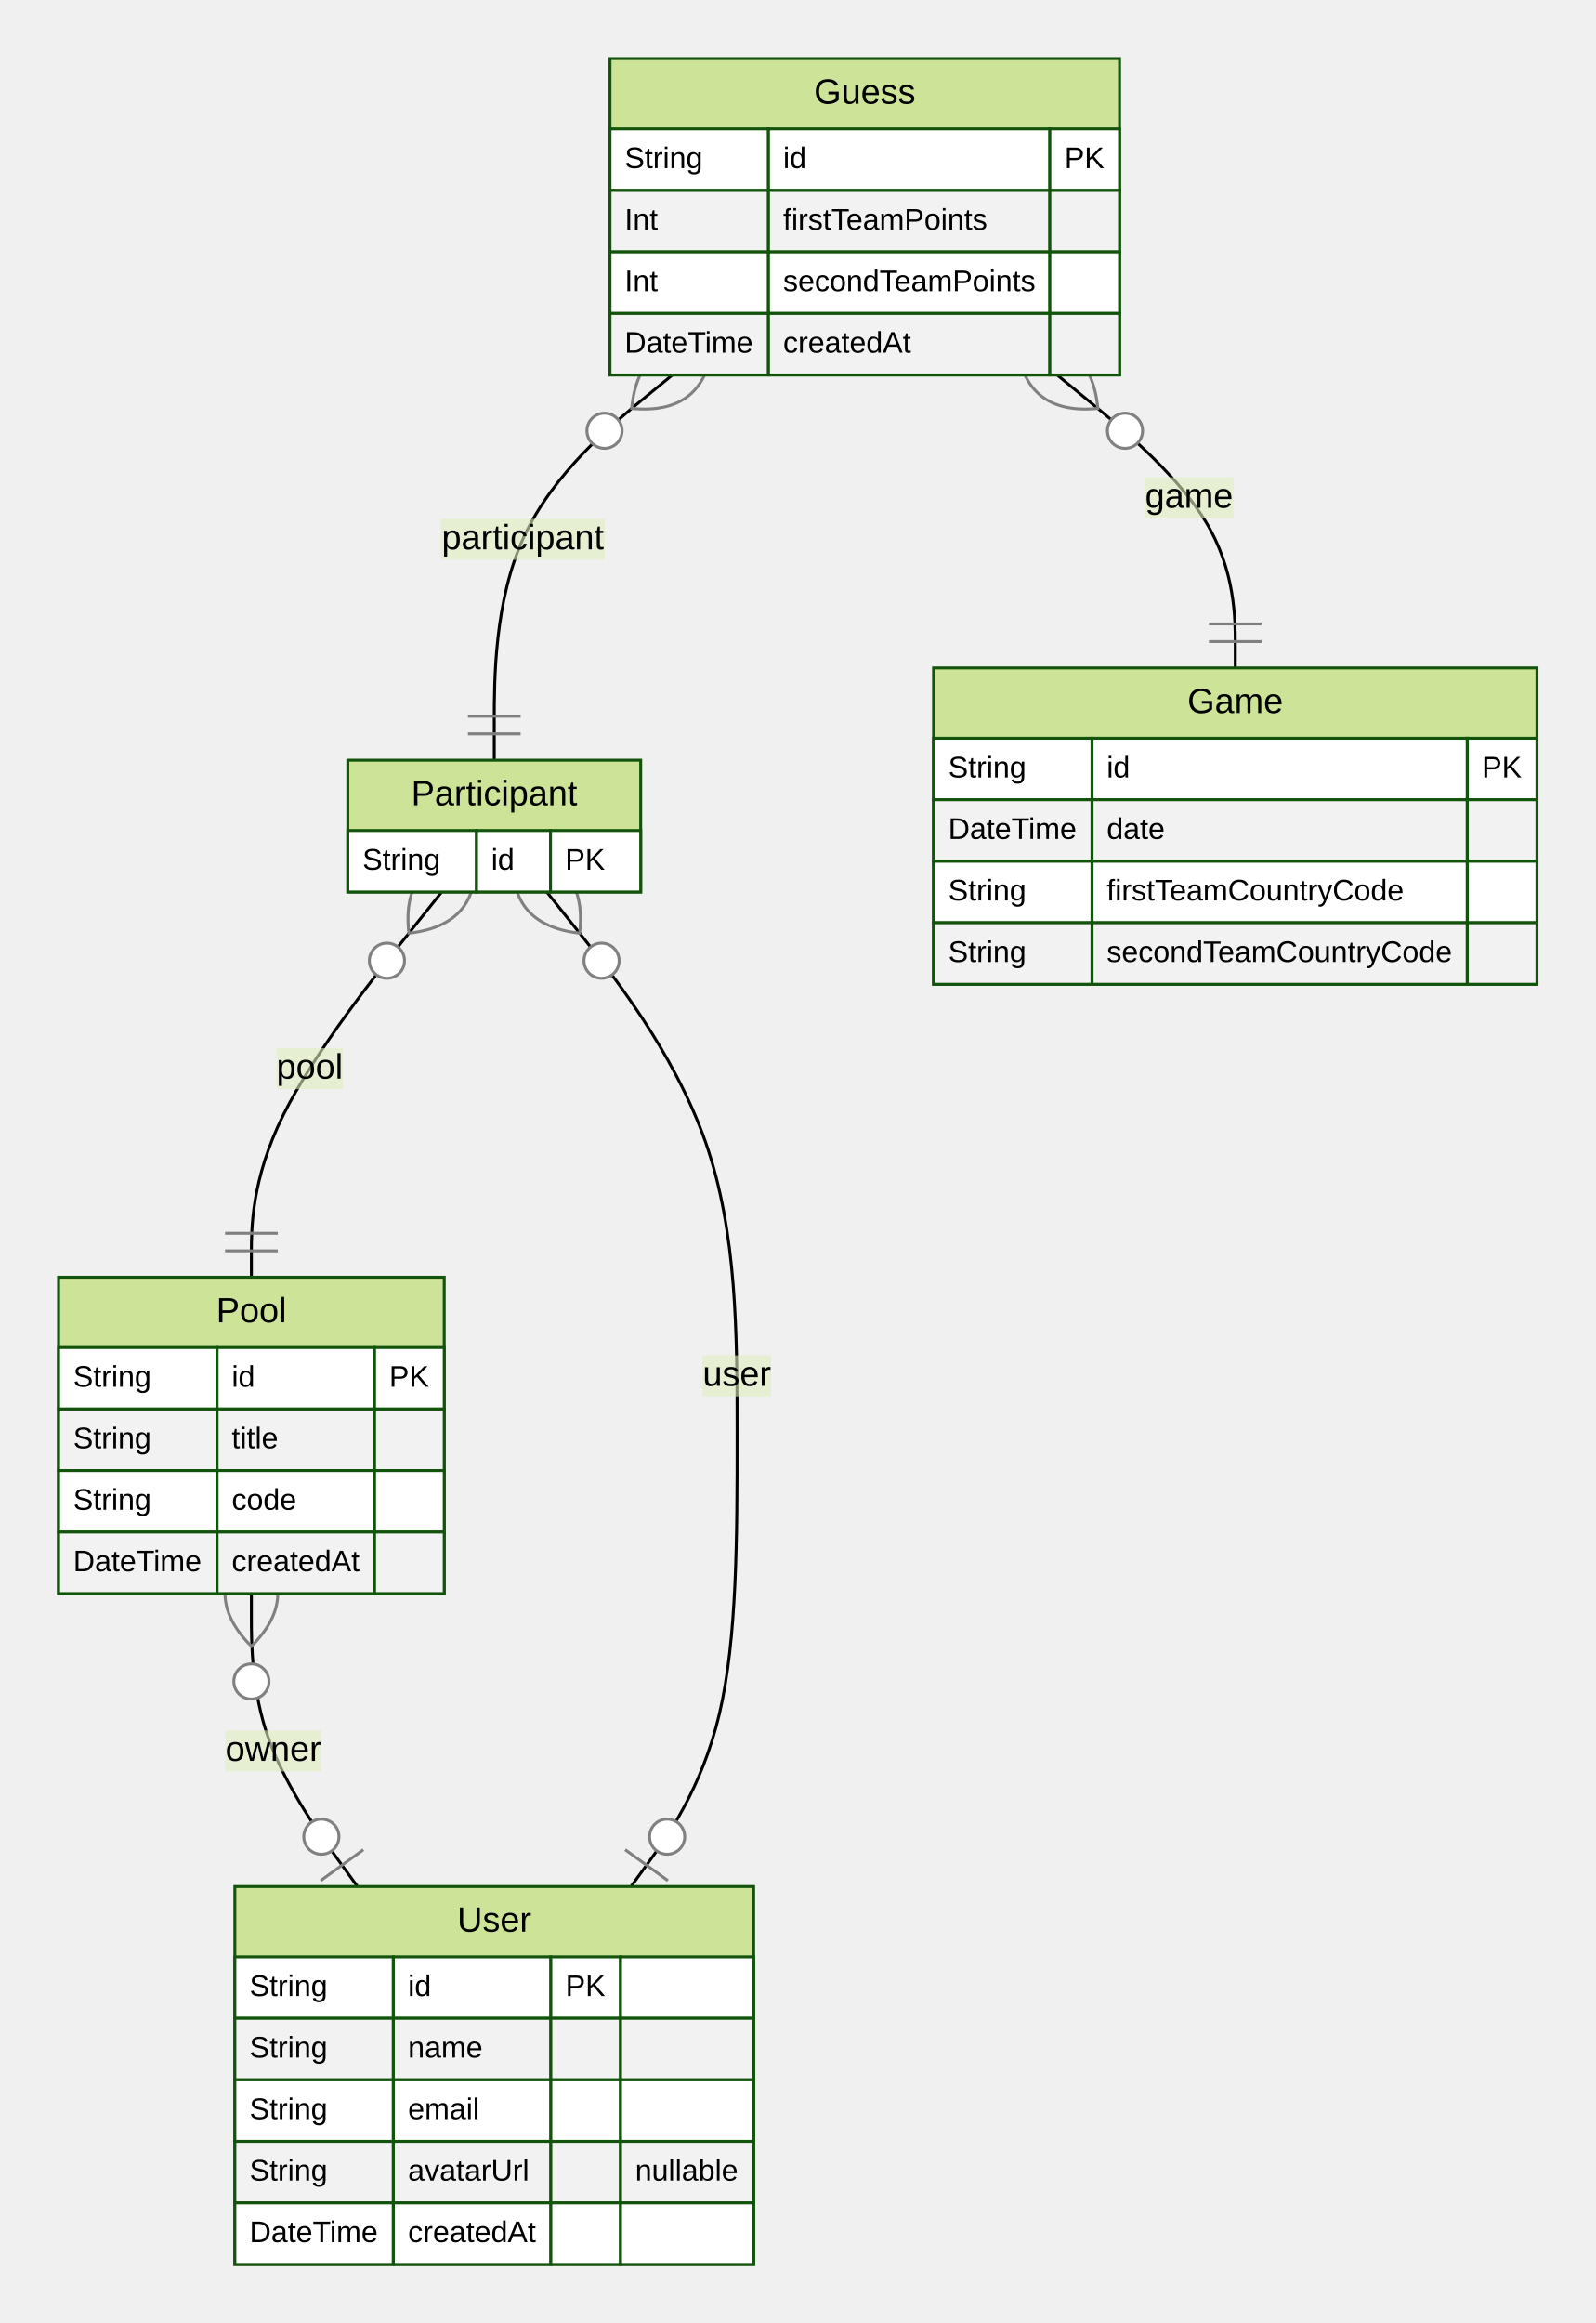
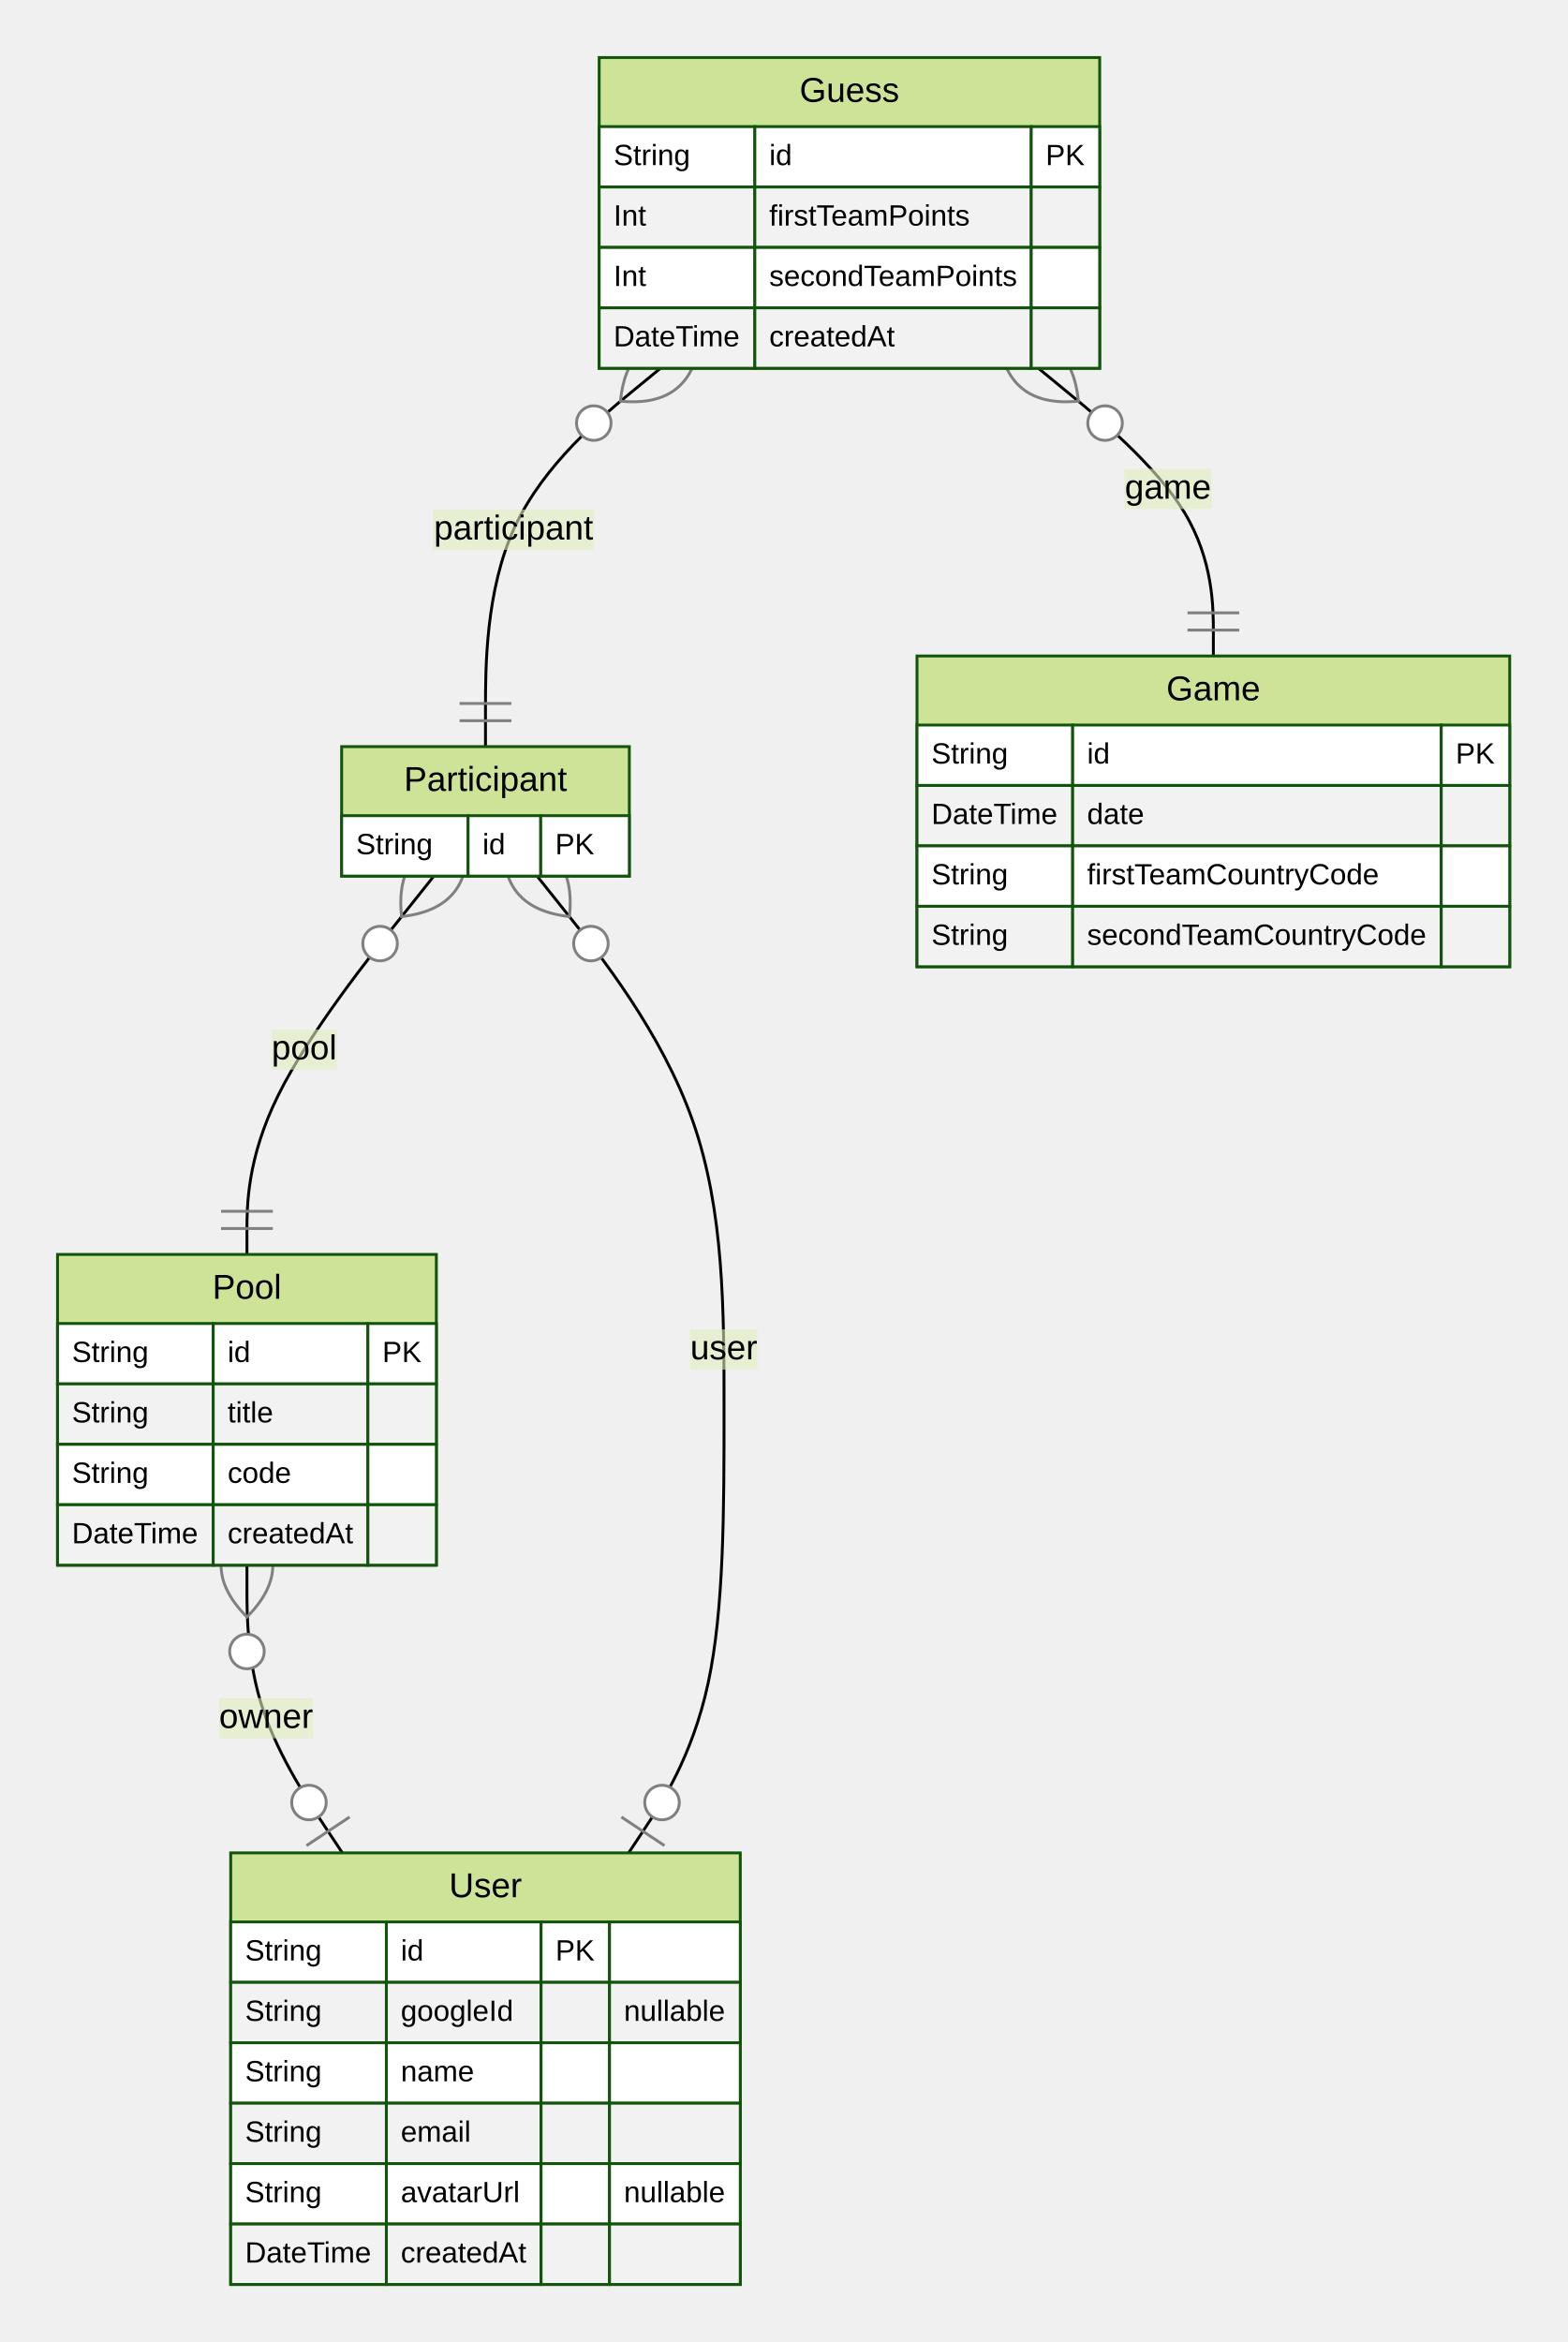
- <svg xmlns="http://www.w3.org/2000/svg" aria-labelledby="chart-title-mermaid-0 chart-desc-mermaid-0" role="img" viewBox="0 0 544.791 793" style="max-width: 544.791px; background-color: white;" width="100%" id="mermaid-0">
+ <svg xmlns="http://www.w3.org/2000/svg" aria-labelledby="chart-title-mermaid-0 chart-desc-mermaid-0" role="img" viewBox="0 0 544.791 814" style="max-width: 544.791px; background-color: white;" width="100%" id="mermaid-0">
  <style>#mermaid-0 {font-family:"trebuchet ms",verdana,arial,sans-serif;font-size:16px;fill:#000000;}#mermaid-0 .error-icon{fill:#552222;}#mermaid-0 .error-text{fill:#552222;stroke:#552222;}#mermaid-0 .edge-thickness-normal{stroke-width:2px;}#mermaid-0 .edge-thickness-thick{stroke-width:3.5px;}#mermaid-0 .edge-pattern-solid{stroke-dasharray:0;}#mermaid-0 .edge-pattern-dashed{stroke-dasharray:3;}#mermaid-0 .edge-pattern-dotted{stroke-dasharray:2;}#mermaid-0 .marker{fill:#000000;stroke:#000000;}#mermaid-0 .marker.cross{stroke:#000000;}#mermaid-0 svg{font-family:"trebuchet ms",verdana,arial,sans-serif;font-size:16px;}#mermaid-0 .entityBox{fill:#cde498;stroke:#13540c;}#mermaid-0 .attributeBoxOdd{fill:#ffffff;stroke:#13540c;}#mermaid-0 .attributeBoxEven{fill:#f2f2f2;stroke:#13540c;}#mermaid-0 .relationshipLabelBox{fill:hsl(78.158, 58.462%, 84.51%);opacity:0.7;background-color:hsl(78.158, 58.462%, 84.51%);}#mermaid-0 .relationshipLabelBox rect{opacity:0.5;}#mermaid-0 .relationshipLine{stroke:#000000;}#mermaid-0 :root{--mermaid-font-family:"trebuchet ms",verdana,arial,sans-serif;}</style>
  <g />
  <defs>
    <marker orient="auto" markerHeight="18" markerWidth="18" refY="9" refX="0" id="ONLY_ONE_START">
      <path d="M9,0 L9,18 M15,0 L15,18" fill="none" stroke="gray" />
    </marker>
  </defs>
  <defs>
    <marker orient="auto" markerHeight="18" markerWidth="18" refY="9" refX="18" id="ONLY_ONE_END">
      <path d="M3,0 L3,18 M9,0 L9,18" fill="none" stroke="gray" />
    </marker>
  </defs>
  <defs>
    <marker orient="auto" markerHeight="18" markerWidth="30" refY="9" refX="0" id="ZERO_OR_ONE_START">
      <circle r="6" cy="9" cx="21" fill="white" stroke="gray" />
      <path d="M9,0 L9,18" fill="none" stroke="gray" />
    </marker>
  </defs>
  <defs>
    <marker orient="auto" markerHeight="18" markerWidth="30" refY="9" refX="30" id="ZERO_OR_ONE_END">
      <circle r="6" cy="9" cx="9" fill="white" stroke="gray" />
      <path d="M21,0 L21,18" fill="none" stroke="gray" />
    </marker>
  </defs>
  <defs>
    <marker orient="auto" markerHeight="36" markerWidth="45" refY="18" refX="18" id="ONE_OR_MORE_START">
      <path d="M0,18 Q 18,0 36,18 Q 18,36 0,18 M42,9 L42,27" fill="none" stroke="gray" />
    </marker>
  </defs>
  <defs>
    <marker orient="auto" markerHeight="36" markerWidth="45" refY="18" refX="27" id="ONE_OR_MORE_END">
      <path d="M3,9 L3,27 M9,18 Q27,0 45,18 Q27,36 9,18" fill="none" stroke="gray" />
    </marker>
  </defs>
  <defs>
    <marker orient="auto" markerHeight="36" markerWidth="57" refY="18" refX="18" id="ZERO_OR_MORE_START">
      <circle r="6" cy="18" cx="48" fill="white" stroke="gray" />
      <path d="M0,18 Q18,0 36,18 Q18,36 0,18" fill="none" stroke="gray" />
    </marker>
  </defs>
  <defs>
    <marker orient="auto" markerHeight="36" markerWidth="57" refY="18" refX="39" id="ZERO_OR_MORE_END">
      <circle r="6" cy="18" cx="9" fill="white" stroke="gray" />
      <path d="M21,18 Q39,0 57,18 Q39,36 21,18" fill="none" stroke="gray" />
    </marker>
  </defs>
-   <path marker-start="url(#ZERO_OR_MORE_START)" marker-end="url(#ZERO_OR_ONE_END)" fill="none" stroke="gray" d="M85.841,544L85.841,552.333C85.841,560.667,85.841,577.333,91.876,594C97.911,610.667,109.981,627.333,116.016,635.667L122.051,644" class="er relationshipLine" />
-   <path marker-start="url(#ZERO_OR_MORE_START)" marker-end="url(#ZERO_OR_ONE_END)" fill="none" stroke="gray" d="M186.702,304.5L197.532,318.083C208.362,331.667,230.023,358.833,240.853,389.75C251.683,420.667,251.683,455.333,251.683,490C251.683,524.667,251.683,559.333,245.648,585C239.613,610.667,227.543,627.333,221.508,635.667L215.473,644" class="er relationshipLine" />
+   <path marker-start="url(#ZERO_OR_MORE_START)" marker-end="url(#ZERO_OR_ONE_END)" fill="none" stroke="gray" d="M85.841,544L85.841,552.333C85.841,560.667,85.841,577.333,91.37,594C96.898,610.667,107.954,627.333,113.482,635.667L119.01,644" class="er relationshipLine" />
+   <path marker-start="url(#ZERO_OR_MORE_START)" marker-end="url(#ZERO_OR_ONE_END)" fill="none" stroke="gray" d="M186.702,304.5L197.532,318.083C208.362,331.667,230.023,358.833,240.853,389.75C251.683,420.667,251.683,455.333,251.683,490C251.683,524.667,251.683,559.333,246.155,585C240.627,610.667,229.571,627.333,224.043,635.667L218.515,644" class="er relationshipLine" />
  <path marker-start="url(#ZERO_OR_MORE_START)" marker-end="url(#ONLY_ONE_END)" fill="none" stroke="gray" d="M150.823,304.5L139.992,318.083C129.162,331.667,107.502,358.833,96.672,380.75C85.841,402.667,85.841,419.333,85.841,427.667L85.841,436" class="er relationshipLine" />
  <path marker-start="url(#ZERO_OR_MORE_START)" marker-end="url(#ONLY_ONE_END)" fill="none" stroke="gray" d="M229.583,128L219.446,136.333C209.309,144.667,189.036,161.333,178.899,183.25C168.762,205.167,168.762,232.333,168.762,245.917L168.762,259.5" class="er relationshipLine" />
  <path marker-start="url(#ZERO_OR_MORE_START)" marker-end="url(#ONLY_ONE_END)" fill="none" stroke="gray" d="M360.956,128L371.093,136.333C381.23,144.667,401.503,161.333,411.64,178C421.777,194.667,421.777,211.333,421.777,219.667L421.777,228" class="er relationshipLine" />
  <g transform="translate(20,436 )" id="Pool">
    <rect height="108" width="131.683" y="0" x="0" stroke="gray" fill-opacity="100%" fill="honeydew" class="er entityBox" />
    <text transform="translate(65.84149,12)" style="font-family: &quot;trebuchet ms&quot;, verdana, arial, sans-serif;; font-size: 12px" text-anchor="middle" dominant-baseline="middle" y="0" x="0" id="entity-Pool" class="er entityLabel">Pool</text>
    <rect height="21" width="54.113" y="24" x="0" stroke="gray" fill-opacity="100%" fill="honeydew" class="er attributeBoxOdd" />
    <text transform="translate(5,34.5)" style="font-family: &quot;trebuchet ms&quot;, verdana, arial, sans-serif;; font-size: 10.2px" text-anchor="left" dominant-baseline="middle" y="0" x="0" id="entity-Pool-attr-1-type" class="er entityLabel">String</text>
    <rect height="21" width="53.775" y="24" x="54.113" stroke="gray" fill-opacity="100%" fill="honeydew" class="er attributeBoxOdd" />
    <text transform="translate(59.11313,34.5)" style="font-family: &quot;trebuchet ms&quot;, verdana, arial, sans-serif;; font-size: 10.2px" text-anchor="left" dominant-baseline="middle" y="0" x="0" id="entity-Pool-attr-1-name" class="er entityLabel">id</text>
    <rect height="21" width="23.795" y="24" x="107.888" stroke="gray" fill-opacity="100%" fill="honeydew" class="er attributeBoxOdd" />
    <text transform="translate(112.888,34.5)" style="font-family: &quot;trebuchet ms&quot;, verdana, arial, sans-serif;; font-size: 10.2px" text-anchor="left" dominant-baseline="middle" y="0" x="0" id="entity-Pool-attr-1-key" class="er entityLabel">PK</text>
    <rect height="21" width="54.113" y="45" x="0" stroke="gray" fill-opacity="100%" fill="honeydew" class="er attributeBoxEven" />
    <text transform="translate(5,55.5)" style="font-family: &quot;trebuchet ms&quot;, verdana, arial, sans-serif;; font-size: 10.2px" text-anchor="left" dominant-baseline="middle" y="0" x="0" id="entity-Pool-attr-2-type" class="er entityLabel">String</text>
    <rect height="21" width="53.775" y="45" x="54.113" stroke="gray" fill-opacity="100%" fill="honeydew" class="er attributeBoxEven" />
    <text transform="translate(59.11313,55.5)" style="font-family: &quot;trebuchet ms&quot;, verdana, arial, sans-serif;; font-size: 10.2px" text-anchor="left" dominant-baseline="middle" y="0" x="0" id="entity-Pool-attr-2-name" class="er entityLabel">title</text>
    <rect height="21" width="23.795" y="45" x="107.888" stroke="gray" fill-opacity="100%" fill="honeydew" class="er attributeBoxEven" />
    <text transform="translate(112.888,55.5)" style="font-family: &quot;trebuchet ms&quot;, verdana, arial, sans-serif;; font-size: 10.2px" text-anchor="left" dominant-baseline="middle" y="0" x="0" id="entity-Pool-attr-2-key" class="er entityLabel" />
    <rect height="21" width="54.113" y="66" x="0" stroke="gray" fill-opacity="100%" fill="honeydew" class="er attributeBoxOdd" />
    <text transform="translate(5,76.5)" style="font-family: &quot;trebuchet ms&quot;, verdana, arial, sans-serif;; font-size: 10.2px" text-anchor="left" dominant-baseline="middle" y="0" x="0" id="entity-Pool-attr-3-type" class="er entityLabel">String</text>
    <rect height="21" width="53.775" y="66" x="54.113" stroke="gray" fill-opacity="100%" fill="honeydew" class="er attributeBoxOdd" />
    <text transform="translate(59.11313,76.5)" style="font-family: &quot;trebuchet ms&quot;, verdana, arial, sans-serif;; font-size: 10.2px" text-anchor="left" dominant-baseline="middle" y="0" x="0" id="entity-Pool-attr-3-name" class="er entityLabel">code</text>
    <rect height="21" width="23.795" y="66" x="107.888" stroke="gray" fill-opacity="100%" fill="honeydew" class="er attributeBoxOdd" />
    <text transform="translate(112.888,76.5)" style="font-family: &quot;trebuchet ms&quot;, verdana, arial, sans-serif;; font-size: 10.2px" text-anchor="left" dominant-baseline="middle" y="0" x="0" id="entity-Pool-attr-3-key" class="er entityLabel" />
    <rect height="21" width="54.113" y="87" x="0" stroke="gray" fill-opacity="100%" fill="honeydew" class="er attributeBoxEven" />
    <text transform="translate(5,97.5)" style="font-family: &quot;trebuchet ms&quot;, verdana, arial, sans-serif;; font-size: 10.2px" text-anchor="left" dominant-baseline="middle" y="0" x="0" id="entity-Pool-attr-4-type" class="er entityLabel">DateTime</text>
    <rect height="21" width="53.775" y="87" x="54.113" stroke="gray" fill-opacity="100%" fill="honeydew" class="er attributeBoxEven" />
    <text transform="translate(59.11313,97.5)" style="font-family: &quot;trebuchet ms&quot;, verdana, arial, sans-serif;; font-size: 10.2px" text-anchor="left" dominant-baseline="middle" y="0" x="0" id="entity-Pool-attr-4-name" class="er entityLabel">createdAt</text>
    <rect height="21" width="23.795" y="87" x="107.888" stroke="gray" fill-opacity="100%" fill="honeydew" class="er attributeBoxEven" />
    <text transform="translate(112.888,97.5)" style="font-family: &quot;trebuchet ms&quot;, verdana, arial, sans-serif;; font-size: 10.2px" text-anchor="left" dominant-baseline="middle" y="0" x="0" id="entity-Pool-attr-4-key" class="er entityLabel" />
  </g>
  <g transform="translate(118.7622,259.5 )" id="Participant">
    <rect height="45" width="100" y="0" x="0" stroke="gray" fill-opacity="100%" fill="honeydew" class="er entityBox" />
    <text transform="translate(50,12)" style="font-family: &quot;trebuchet ms&quot;, verdana, arial, sans-serif;; font-size: 12px" text-anchor="middle" dominant-baseline="middle" y="0" x="0" id="entity-Participant" class="er entityLabel">Participant</text>
    <rect height="21" width="43.945" y="24" x="0" stroke="gray" fill-opacity="100%" fill="honeydew" class="er attributeBoxOdd" />
    <text transform="translate(5,34.5)" style="font-family: &quot;trebuchet ms&quot;, verdana, arial, sans-serif;; font-size: 10.2px" text-anchor="left" dominant-baseline="middle" y="0" x="0" id="entity-Participant-attr-1-type" class="er entityLabel">String</text>
    <rect height="21" width="25.262" y="24" x="43.945" stroke="gray" fill-opacity="100%" fill="honeydew" class="er attributeBoxOdd" />
    <text transform="translate(48.94526,34.5)" style="font-family: &quot;trebuchet ms&quot;, verdana, arial, sans-serif;; font-size: 10.2px" text-anchor="left" dominant-baseline="middle" y="0" x="0" id="entity-Participant-attr-1-name" class="er entityLabel">id</text>
    <rect height="21" width="30.793" y="24" x="69.207" stroke="gray" fill-opacity="100%" fill="honeydew" class="er attributeBoxOdd" />
    <text transform="translate(74.20681,34.5)" style="font-family: &quot;trebuchet ms&quot;, verdana, arial, sans-serif;; font-size: 10.2px" text-anchor="left" dominant-baseline="middle" y="0" x="0" id="entity-Participant-attr-1-key" class="er entityLabel">PK</text>
  </g>
  <g transform="translate(80.19414,644 )" id="User">
-     <rect height="129" width="177.136" y="0" x="0" stroke="gray" fill-opacity="100%" fill="honeydew" class="er entityBox" />
+     <rect height="150" width="177.136" y="0" x="0" stroke="gray" fill-opacity="100%" fill="honeydew" class="er entityBox" />
    <text transform="translate(88.5681,12)" style="font-family: &quot;trebuchet ms&quot;, verdana, arial, sans-serif;; font-size: 12px" text-anchor="middle" dominant-baseline="middle" y="0" x="0" id="entity-User" class="er entityLabel">User</text>
    <rect height="21" width="54.113" y="24" x="0" stroke="gray" fill-opacity="100%" fill="honeydew" class="er attributeBoxOdd" />
    <text transform="translate(5,34.5)" style="font-family: &quot;trebuchet ms&quot;, verdana, arial, sans-serif;; font-size: 10.2px" text-anchor="left" dominant-baseline="middle" y="0" x="0" id="entity-User-attr-1-type" class="er entityLabel">String</text>
    <rect height="21" width="53.775" y="24" x="54.113" stroke="gray" fill-opacity="100%" fill="honeydew" class="er attributeBoxOdd" />
    <text transform="translate(59.11313,34.5)" style="font-family: &quot;trebuchet ms&quot;, verdana, arial, sans-serif;; font-size: 10.2px" text-anchor="left" dominant-baseline="middle" y="0" x="0" id="entity-User-attr-1-name" class="er entityLabel">id</text>
    <rect height="21" width="23.795" y="24" x="107.888" stroke="gray" fill-opacity="100%" fill="honeydew" class="er attributeBoxOdd" />
    <text transform="translate(112.888,34.5)" style="font-family: &quot;trebuchet ms&quot;, verdana, arial, sans-serif;; font-size: 10.2px" text-anchor="left" dominant-baseline="middle" y="0" x="0" id="entity-User-attr-1-key" class="er entityLabel">PK</text>
    <rect height="21" width="45.453" y="24" x="131.683" stroke="gray" fill-opacity="100%" fill="honeydew" class="er attributeBoxOdd" />
    <text transform="translate(136.683,34.5)" style="font-family: &quot;trebuchet ms&quot;, verdana, arial, sans-serif;; font-size: 10.2px" text-anchor="left" dominant-baseline="middle" y="0" x="0" id="entity-User-attr-1-comment" class="er entityLabel" />
    <rect height="21" width="54.113" y="45" x="0" stroke="gray" fill-opacity="100%" fill="honeydew" class="er attributeBoxEven" />
    <text transform="translate(5,55.5)" style="font-family: &quot;trebuchet ms&quot;, verdana, arial, sans-serif;; font-size: 10.2px" text-anchor="left" dominant-baseline="middle" y="0" x="0" id="entity-User-attr-2-type" class="er entityLabel">String</text>
    <rect height="21" width="53.775" y="45" x="54.113" stroke="gray" fill-opacity="100%" fill="honeydew" class="er attributeBoxEven" />
-     <text transform="translate(59.11313,55.5)" style="font-family: &quot;trebuchet ms&quot;, verdana, arial, sans-serif;; font-size: 10.2px" text-anchor="left" dominant-baseline="middle" y="0" x="0" id="entity-User-attr-2-name" class="er entityLabel">name</text>
+     <text transform="translate(59.11313,55.5)" style="font-family: &quot;trebuchet ms&quot;, verdana, arial, sans-serif;; font-size: 10.2px" text-anchor="left" dominant-baseline="middle" y="0" x="0" id="entity-User-attr-2-name" class="er entityLabel">googleId</text>
    <rect height="21" width="23.795" y="45" x="107.888" stroke="gray" fill-opacity="100%" fill="honeydew" class="er attributeBoxEven" />
    <text transform="translate(112.888,55.5)" style="font-family: &quot;trebuchet ms&quot;, verdana, arial, sans-serif;; font-size: 10.2px" text-anchor="left" dominant-baseline="middle" y="0" x="0" id="entity-User-attr-2-key" class="er entityLabel" />
    <rect height="21" width="45.453" y="45" x="131.683" stroke="gray" fill-opacity="100%" fill="honeydew" class="er attributeBoxEven" />
-     <text transform="translate(136.683,55.5)" style="font-family: &quot;trebuchet ms&quot;, verdana, arial, sans-serif;; font-size: 10.2px" text-anchor="left" dominant-baseline="middle" y="0" x="0" id="entity-User-attr-2-comment" class="er entityLabel" />
+     <text transform="translate(136.683,55.5)" style="font-family: &quot;trebuchet ms&quot;, verdana, arial, sans-serif;; font-size: 10.2px" text-anchor="left" dominant-baseline="middle" y="0" x="0" id="entity-User-attr-2-comment" class="er entityLabel">nullable</text>
    <rect height="21" width="54.113" y="66" x="0" stroke="gray" fill-opacity="100%" fill="honeydew" class="er attributeBoxOdd" />
    <text transform="translate(5,76.5)" style="font-family: &quot;trebuchet ms&quot;, verdana, arial, sans-serif;; font-size: 10.2px" text-anchor="left" dominant-baseline="middle" y="0" x="0" id="entity-User-attr-3-type" class="er entityLabel">String</text>
    <rect height="21" width="53.775" y="66" x="54.113" stroke="gray" fill-opacity="100%" fill="honeydew" class="er attributeBoxOdd" />
-     <text transform="translate(59.11313,76.5)" style="font-family: &quot;trebuchet ms&quot;, verdana, arial, sans-serif;; font-size: 10.2px" text-anchor="left" dominant-baseline="middle" y="0" x="0" id="entity-User-attr-3-name" class="er entityLabel">email</text>
+     <text transform="translate(59.11313,76.5)" style="font-family: &quot;trebuchet ms&quot;, verdana, arial, sans-serif;; font-size: 10.2px" text-anchor="left" dominant-baseline="middle" y="0" x="0" id="entity-User-attr-3-name" class="er entityLabel">name</text>
    <rect height="21" width="23.795" y="66" x="107.888" stroke="gray" fill-opacity="100%" fill="honeydew" class="er attributeBoxOdd" />
    <text transform="translate(112.888,76.5)" style="font-family: &quot;trebuchet ms&quot;, verdana, arial, sans-serif;; font-size: 10.2px" text-anchor="left" dominant-baseline="middle" y="0" x="0" id="entity-User-attr-3-key" class="er entityLabel" />
    <rect height="21" width="45.453" y="66" x="131.683" stroke="gray" fill-opacity="100%" fill="honeydew" class="er attributeBoxOdd" />
    <text transform="translate(136.683,76.5)" style="font-family: &quot;trebuchet ms&quot;, verdana, arial, sans-serif;; font-size: 10.2px" text-anchor="left" dominant-baseline="middle" y="0" x="0" id="entity-User-attr-3-comment" class="er entityLabel" />
    <rect height="21" width="54.113" y="87" x="0" stroke="gray" fill-opacity="100%" fill="honeydew" class="er attributeBoxEven" />
    <text transform="translate(5,97.5)" style="font-family: &quot;trebuchet ms&quot;, verdana, arial, sans-serif;; font-size: 10.2px" text-anchor="left" dominant-baseline="middle" y="0" x="0" id="entity-User-attr-4-type" class="er entityLabel">String</text>
    <rect height="21" width="53.775" y="87" x="54.113" stroke="gray" fill-opacity="100%" fill="honeydew" class="er attributeBoxEven" />
-     <text transform="translate(59.11313,97.5)" style="font-family: &quot;trebuchet ms&quot;, verdana, arial, sans-serif;; font-size: 10.2px" text-anchor="left" dominant-baseline="middle" y="0" x="0" id="entity-User-attr-4-name" class="er entityLabel">avatarUrl</text>
+     <text transform="translate(59.11313,97.5)" style="font-family: &quot;trebuchet ms&quot;, verdana, arial, sans-serif;; font-size: 10.2px" text-anchor="left" dominant-baseline="middle" y="0" x="0" id="entity-User-attr-4-name" class="er entityLabel">email</text>
    <rect height="21" width="23.795" y="87" x="107.888" stroke="gray" fill-opacity="100%" fill="honeydew" class="er attributeBoxEven" />
    <text transform="translate(112.888,97.5)" style="font-family: &quot;trebuchet ms&quot;, verdana, arial, sans-serif;; font-size: 10.2px" text-anchor="left" dominant-baseline="middle" y="0" x="0" id="entity-User-attr-4-key" class="er entityLabel" />
    <rect height="21" width="45.453" y="87" x="131.683" stroke="gray" fill-opacity="100%" fill="honeydew" class="er attributeBoxEven" />
-     <text transform="translate(136.683,97.5)" style="font-family: &quot;trebuchet ms&quot;, verdana, arial, sans-serif;; font-size: 10.2px" text-anchor="left" dominant-baseline="middle" y="0" x="0" id="entity-User-attr-4-comment" class="er entityLabel">nullable</text>
+     <text transform="translate(136.683,97.5)" style="font-family: &quot;trebuchet ms&quot;, verdana, arial, sans-serif;; font-size: 10.2px" text-anchor="left" dominant-baseline="middle" y="0" x="0" id="entity-User-attr-4-comment" class="er entityLabel" />
    <rect height="21" width="54.113" y="108" x="0" stroke="gray" fill-opacity="100%" fill="honeydew" class="er attributeBoxOdd" />
-     <text transform="translate(5,118.5)" style="font-family: &quot;trebuchet ms&quot;, verdana, arial, sans-serif;; font-size: 10.2px" text-anchor="left" dominant-baseline="middle" y="0" x="0" id="entity-User-attr-5-type" class="er entityLabel">DateTime</text>
+     <text transform="translate(5,118.5)" style="font-family: &quot;trebuchet ms&quot;, verdana, arial, sans-serif;; font-size: 10.2px" text-anchor="left" dominant-baseline="middle" y="0" x="0" id="entity-User-attr-5-type" class="er entityLabel">String</text>
    <rect height="21" width="53.775" y="108" x="54.113" stroke="gray" fill-opacity="100%" fill="honeydew" class="er attributeBoxOdd" />
-     <text transform="translate(59.11313,118.5)" style="font-family: &quot;trebuchet ms&quot;, verdana, arial, sans-serif;; font-size: 10.2px" text-anchor="left" dominant-baseline="middle" y="0" x="0" id="entity-User-attr-5-name" class="er entityLabel">createdAt</text>
+     <text transform="translate(59.11313,118.5)" style="font-family: &quot;trebuchet ms&quot;, verdana, arial, sans-serif;; font-size: 10.2px" text-anchor="left" dominant-baseline="middle" y="0" x="0" id="entity-User-attr-5-name" class="er entityLabel">avatarUrl</text>
    <rect height="21" width="23.795" y="108" x="107.888" stroke="gray" fill-opacity="100%" fill="honeydew" class="er attributeBoxOdd" />
    <text transform="translate(112.888,118.5)" style="font-family: &quot;trebuchet ms&quot;, verdana, arial, sans-serif;; font-size: 10.2px" text-anchor="left" dominant-baseline="middle" y="0" x="0" id="entity-User-attr-5-key" class="er entityLabel" />
    <rect height="21" width="45.453" y="108" x="131.683" stroke="gray" fill-opacity="100%" fill="honeydew" class="er attributeBoxOdd" />
-     <text transform="translate(136.683,118.5)" style="font-family: &quot;trebuchet ms&quot;, verdana, arial, sans-serif;; font-size: 10.2px" text-anchor="left" dominant-baseline="middle" y="0" x="0" id="entity-User-attr-5-comment" class="er entityLabel" />
+     <text transform="translate(136.683,118.5)" style="font-family: &quot;trebuchet ms&quot;, verdana, arial, sans-serif;; font-size: 10.2px" text-anchor="left" dominant-baseline="middle" y="0" x="0" id="entity-User-attr-5-comment" class="er entityLabel">nullable</text>
+     <rect height="21" width="54.113" y="129" x="0" stroke="gray" fill-opacity="100%" fill="honeydew" class="er attributeBoxEven" />
+     <text transform="translate(5,139.5)" style="font-family: &quot;trebuchet ms&quot;, verdana, arial, sans-serif;; font-size: 10.2px" text-anchor="left" dominant-baseline="middle" y="0" x="0" id="entity-User-attr-6-type" class="er entityLabel">DateTime</text>
+     <rect height="21" width="53.775" y="129" x="54.113" stroke="gray" fill-opacity="100%" fill="honeydew" class="er attributeBoxEven" />
+     <text transform="translate(59.11313,139.5)" style="font-family: &quot;trebuchet ms&quot;, verdana, arial, sans-serif;; font-size: 10.2px" text-anchor="left" dominant-baseline="middle" y="0" x="0" id="entity-User-attr-6-name" class="er entityLabel">createdAt</text>
+     <rect height="21" width="23.795" y="129" x="107.888" stroke="gray" fill-opacity="100%" fill="honeydew" class="er attributeBoxEven" />
+     <text transform="translate(112.888,139.5)" style="font-family: &quot;trebuchet ms&quot;, verdana, arial, sans-serif;; font-size: 10.2px" text-anchor="left" dominant-baseline="middle" y="0" x="0" id="entity-User-attr-6-key" class="er entityLabel" />
+     <rect height="21" width="45.453" y="129" x="131.683" stroke="gray" fill-opacity="100%" fill="honeydew" class="er attributeBoxEven" />
+     <text transform="translate(136.683,139.5)" style="font-family: &quot;trebuchet ms&quot;, verdana, arial, sans-serif;; font-size: 10.2px" text-anchor="left" dominant-baseline="middle" y="0" x="0" id="entity-User-attr-6-comment" class="er entityLabel" />
  </g>
  <g transform="translate(318.7622,228 )" id="Game">
    <rect height="108" width="206.029" y="0" x="0" stroke="gray" fill-opacity="100%" fill="honeydew" class="er entityBox" />
    <text transform="translate(103.0145,12)" style="font-family: &quot;trebuchet ms&quot;, verdana, arial, sans-serif;; font-size: 12px" text-anchor="middle" dominant-baseline="middle" y="0" x="0" id="entity-Game" class="er entityLabel">Game</text>
    <rect height="21" width="54.113" y="24" x="0" stroke="gray" fill-opacity="100%" fill="honeydew" class="er attributeBoxOdd" />
    <text transform="translate(5,34.5)" style="font-family: &quot;trebuchet ms&quot;, verdana, arial, sans-serif;; font-size: 10.2px" text-anchor="left" dominant-baseline="middle" y="0" x="0" id="entity-Game-attr-1-type" class="er entityLabel">String</text>
    <rect height="21" width="128.121" y="24" x="54.113" stroke="gray" fill-opacity="100%" fill="honeydew" class="er attributeBoxOdd" />
    <text transform="translate(59.11313,34.5)" style="font-family: &quot;trebuchet ms&quot;, verdana, arial, sans-serif;; font-size: 10.2px" text-anchor="left" dominant-baseline="middle" y="0" x="0" id="entity-Game-attr-1-name" class="er entityLabel">id</text>
    <rect height="21" width="23.795" y="24" x="182.234" stroke="gray" fill-opacity="100%" fill="honeydew" class="er attributeBoxOdd" />
    <text transform="translate(187.2339,34.5)" style="font-family: &quot;trebuchet ms&quot;, verdana, arial, sans-serif;; font-size: 10.2px" text-anchor="left" dominant-baseline="middle" y="0" x="0" id="entity-Game-attr-1-key" class="er entityLabel">PK</text>
    <rect height="21" width="54.113" y="45" x="0" stroke="gray" fill-opacity="100%" fill="honeydew" class="er attributeBoxEven" />
    <text transform="translate(5,55.5)" style="font-family: &quot;trebuchet ms&quot;, verdana, arial, sans-serif;; font-size: 10.2px" text-anchor="left" dominant-baseline="middle" y="0" x="0" id="entity-Game-attr-2-type" class="er entityLabel">DateTime</text>
    <rect height="21" width="128.121" y="45" x="54.113" stroke="gray" fill-opacity="100%" fill="honeydew" class="er attributeBoxEven" />
    <text transform="translate(59.11313,55.5)" style="font-family: &quot;trebuchet ms&quot;, verdana, arial, sans-serif;; font-size: 10.2px" text-anchor="left" dominant-baseline="middle" y="0" x="0" id="entity-Game-attr-2-name" class="er entityLabel">date</text>
    <rect height="21" width="23.795" y="45" x="182.234" stroke="gray" fill-opacity="100%" fill="honeydew" class="er attributeBoxEven" />
    <text transform="translate(187.2339,55.5)" style="font-family: &quot;trebuchet ms&quot;, verdana, arial, sans-serif;; font-size: 10.2px" text-anchor="left" dominant-baseline="middle" y="0" x="0" id="entity-Game-attr-2-key" class="er entityLabel" />
    <rect height="21" width="54.113" y="66" x="0" stroke="gray" fill-opacity="100%" fill="honeydew" class="er attributeBoxOdd" />
    <text transform="translate(5,76.5)" style="font-family: &quot;trebuchet ms&quot;, verdana, arial, sans-serif;; font-size: 10.2px" text-anchor="left" dominant-baseline="middle" y="0" x="0" id="entity-Game-attr-3-type" class="er entityLabel">String</text>
    <rect height="21" width="128.121" y="66" x="54.113" stroke="gray" fill-opacity="100%" fill="honeydew" class="er attributeBoxOdd" />
    <text transform="translate(59.11313,76.5)" style="font-family: &quot;trebuchet ms&quot;, verdana, arial, sans-serif;; font-size: 10.2px" text-anchor="left" dominant-baseline="middle" y="0" x="0" id="entity-Game-attr-3-name" class="er entityLabel">firstTeamCountryCode</text>
    <rect height="21" width="23.795" y="66" x="182.234" stroke="gray" fill-opacity="100%" fill="honeydew" class="er attributeBoxOdd" />
    <text transform="translate(187.2339,76.5)" style="font-family: &quot;trebuchet ms&quot;, verdana, arial, sans-serif;; font-size: 10.2px" text-anchor="left" dominant-baseline="middle" y="0" x="0" id="entity-Game-attr-3-key" class="er entityLabel" />
    <rect height="21" width="54.113" y="87" x="0" stroke="gray" fill-opacity="100%" fill="honeydew" class="er attributeBoxEven" />
    <text transform="translate(5,97.5)" style="font-family: &quot;trebuchet ms&quot;, verdana, arial, sans-serif;; font-size: 10.2px" text-anchor="left" dominant-baseline="middle" y="0" x="0" id="entity-Game-attr-4-type" class="er entityLabel">String</text>
    <rect height="21" width="128.121" y="87" x="54.113" stroke="gray" fill-opacity="100%" fill="honeydew" class="er attributeBoxEven" />
    <text transform="translate(59.11313,97.5)" style="font-family: &quot;trebuchet ms&quot;, verdana, arial, sans-serif;; font-size: 10.2px" text-anchor="left" dominant-baseline="middle" y="0" x="0" id="entity-Game-attr-4-name" class="er entityLabel">secondTeamCountryCode</text>
    <rect height="21" width="23.795" y="87" x="182.234" stroke="gray" fill-opacity="100%" fill="honeydew" class="er attributeBoxEven" />
    <text transform="translate(187.2339,97.5)" style="font-family: &quot;trebuchet ms&quot;, verdana, arial, sans-serif;; font-size: 10.2px" text-anchor="left" dominant-baseline="middle" y="0" x="0" id="entity-Game-attr-4-key" class="er entityLabel" />
  </g>
  <g transform="translate(208.2763,20 )" id="Guess">
    <rect height="108" width="173.986" y="0" x="0" stroke="gray" fill-opacity="100%" fill="honeydew" class="er entityBox" />
    <text transform="translate(86.99312,12)" style="font-family: &quot;trebuchet ms&quot;, verdana, arial, sans-serif;; font-size: 12px" text-anchor="middle" dominant-baseline="middle" y="0" x="0" id="entity-Guess" class="er entityLabel">Guess</text>
    <rect height="21" width="54.113" y="24" x="0" stroke="gray" fill-opacity="100%" fill="honeydew" class="er attributeBoxOdd" />
    <text transform="translate(5,34.5)" style="font-family: &quot;trebuchet ms&quot;, verdana, arial, sans-serif;; font-size: 10.2px" text-anchor="left" dominant-baseline="middle" y="0" x="0" id="entity-Guess-attr-1-type" class="er entityLabel">String</text>
    <rect height="21" width="96.078" y="24" x="54.113" stroke="gray" fill-opacity="100%" fill="honeydew" class="er attributeBoxOdd" />
    <text transform="translate(59.11313,34.5)" style="font-family: &quot;trebuchet ms&quot;, verdana, arial, sans-serif;; font-size: 10.2px" text-anchor="left" dominant-baseline="middle" y="0" x="0" id="entity-Guess-attr-1-name" class="er entityLabel">id</text>
    <rect height="21" width="23.795" y="24" x="150.191" stroke="gray" fill-opacity="100%" fill="honeydew" class="er attributeBoxOdd" />
    <text transform="translate(155.1913,34.5)" style="font-family: &quot;trebuchet ms&quot;, verdana, arial, sans-serif;; font-size: 10.2px" text-anchor="left" dominant-baseline="middle" y="0" x="0" id="entity-Guess-attr-1-key" class="er entityLabel">PK</text>
    <rect height="21" width="54.113" y="45" x="0" stroke="gray" fill-opacity="100%" fill="honeydew" class="er attributeBoxEven" />
    <text transform="translate(5,55.5)" style="font-family: &quot;trebuchet ms&quot;, verdana, arial, sans-serif;; font-size: 10.2px" text-anchor="left" dominant-baseline="middle" y="0" x="0" id="entity-Guess-attr-2-type" class="er entityLabel">Int</text>
    <rect height="21" width="96.078" y="45" x="54.113" stroke="gray" fill-opacity="100%" fill="honeydew" class="er attributeBoxEven" />
    <text transform="translate(59.11313,55.5)" style="font-family: &quot;trebuchet ms&quot;, verdana, arial, sans-serif;; font-size: 10.2px" text-anchor="left" dominant-baseline="middle" y="0" x="0" id="entity-Guess-attr-2-name" class="er entityLabel">firstTeamPoints</text>
    <rect height="21" width="23.795" y="45" x="150.191" stroke="gray" fill-opacity="100%" fill="honeydew" class="er attributeBoxEven" />
    <text transform="translate(155.1913,55.5)" style="font-family: &quot;trebuchet ms&quot;, verdana, arial, sans-serif;; font-size: 10.2px" text-anchor="left" dominant-baseline="middle" y="0" x="0" id="entity-Guess-attr-2-key" class="er entityLabel" />
    <rect height="21" width="54.113" y="66" x="0" stroke="gray" fill-opacity="100%" fill="honeydew" class="er attributeBoxOdd" />
    <text transform="translate(5,76.5)" style="font-family: &quot;trebuchet ms&quot;, verdana, arial, sans-serif;; font-size: 10.2px" text-anchor="left" dominant-baseline="middle" y="0" x="0" id="entity-Guess-attr-3-type" class="er entityLabel">Int</text>
    <rect height="21" width="96.078" y="66" x="54.113" stroke="gray" fill-opacity="100%" fill="honeydew" class="er attributeBoxOdd" />
    <text transform="translate(59.11313,76.5)" style="font-family: &quot;trebuchet ms&quot;, verdana, arial, sans-serif;; font-size: 10.2px" text-anchor="left" dominant-baseline="middle" y="0" x="0" id="entity-Guess-attr-3-name" class="er entityLabel">secondTeamPoints</text>
    <rect height="21" width="23.795" y="66" x="150.191" stroke="gray" fill-opacity="100%" fill="honeydew" class="er attributeBoxOdd" />
    <text transform="translate(155.1913,76.5)" style="font-family: &quot;trebuchet ms&quot;, verdana, arial, sans-serif;; font-size: 10.2px" text-anchor="left" dominant-baseline="middle" y="0" x="0" id="entity-Guess-attr-3-key" class="er entityLabel" />
    <rect height="21" width="54.113" y="87" x="0" stroke="gray" fill-opacity="100%" fill="honeydew" class="er attributeBoxEven" />
    <text transform="translate(5,97.5)" style="font-family: &quot;trebuchet ms&quot;, verdana, arial, sans-serif;; font-size: 10.2px" text-anchor="left" dominant-baseline="middle" y="0" x="0" id="entity-Guess-attr-4-type" class="er entityLabel">DateTime</text>
    <rect height="21" width="96.078" y="87" x="54.113" stroke="gray" fill-opacity="100%" fill="honeydew" class="er attributeBoxEven" />
    <text transform="translate(59.11313,97.5)" style="font-family: &quot;trebuchet ms&quot;, verdana, arial, sans-serif;; font-size: 10.2px" text-anchor="left" dominant-baseline="middle" y="0" x="0" id="entity-Guess-attr-4-name" class="er entityLabel">createdAt</text>
    <rect height="21" width="23.795" y="87" x="150.191" stroke="gray" fill-opacity="100%" fill="honeydew" class="er attributeBoxEven" />
    <text transform="translate(155.1913,97.5)" style="font-family: &quot;trebuchet ms&quot;, verdana, arial, sans-serif;; font-size: 10.2px" text-anchor="left" dominant-baseline="middle" y="0" x="0" id="entity-Guess-attr-4-key" class="er entityLabel" />
  </g>
-   <rect fill-opacity="85%" fill="white" height="14" width="32.688" y="590.7" x="76.968" class="er relationshipLabelBox" />
-   <text style="font-family: &quot;trebuchet ms&quot;, verdana, arial, sans-serif;; font-size: 12px" dominant-baseline="middle" text-anchor="middle" y="597.7" x="93.312" id="rel1" class="er relationshipLabel">owner</text>
-   <rect fill-opacity="85%" fill="white" height="14" width="23.348" y="462.676" x="239.928" class="er relationshipLabelBox" />
-   <text style="font-family: &quot;trebuchet ms&quot;, verdana, arial, sans-serif;; font-size: 12px" dominant-baseline="middle" text-anchor="middle" y="469.676" x="251.601" id="rel2" class="er relationshipLabel">user</text>
+   <rect fill-opacity="85%" fill="white" height="14" width="32.688" y="590.185" x="76.147" class="er relationshipLabelBox" />
+   <text style="font-family: &quot;trebuchet ms&quot;, verdana, arial, sans-serif;; font-size: 12px" dominant-baseline="middle" text-anchor="middle" y="597.185" x="92.491" id="rel1" class="er relationshipLabel">owner</text>
+   <rect fill-opacity="85%" fill="white" height="14" width="23.348" y="462.055" x="239.92" class="er relationshipLabelBox" />
+   <text style="font-family: &quot;trebuchet ms&quot;, verdana, arial, sans-serif;; font-size: 12px" dominant-baseline="middle" text-anchor="middle" y="469.055" x="251.594" id="rel2" class="er relationshipLabel">user</text>
  <rect fill-opacity="85%" fill="white" height="14" width="22.688" y="357.795" x="94.4" class="er relationshipLabelBox" />
  <text style="font-family: &quot;trebuchet ms&quot;, verdana, arial, sans-serif;; font-size: 12px" dominant-baseline="middle" text-anchor="middle" y="364.795" x="105.744" id="rel3" class="er relationshipLabel">pool</text>
  <rect fill-opacity="85%" fill="white" height="14" width="56.031" y="177.114" x="150.49" class="er relationshipLabelBox" />
  <text style="font-family: &quot;trebuchet ms&quot;, verdana, arial, sans-serif;; font-size: 12px" dominant-baseline="middle" text-anchor="middle" y="184.114" x="178.506" id="rel4" class="er relationshipLabel">participant</text>
  <rect fill-opacity="85%" fill="white" height="14" width="30.344" y="162.93" x="390.825" class="er relationshipLabelBox" />
  <text style="font-family: &quot;trebuchet ms&quot;, verdana, arial, sans-serif;; font-size: 12px" dominant-baseline="middle" text-anchor="middle" y="169.93" x="405.997" id="rel5" class="er relationshipLabel">game</text>
</svg>
